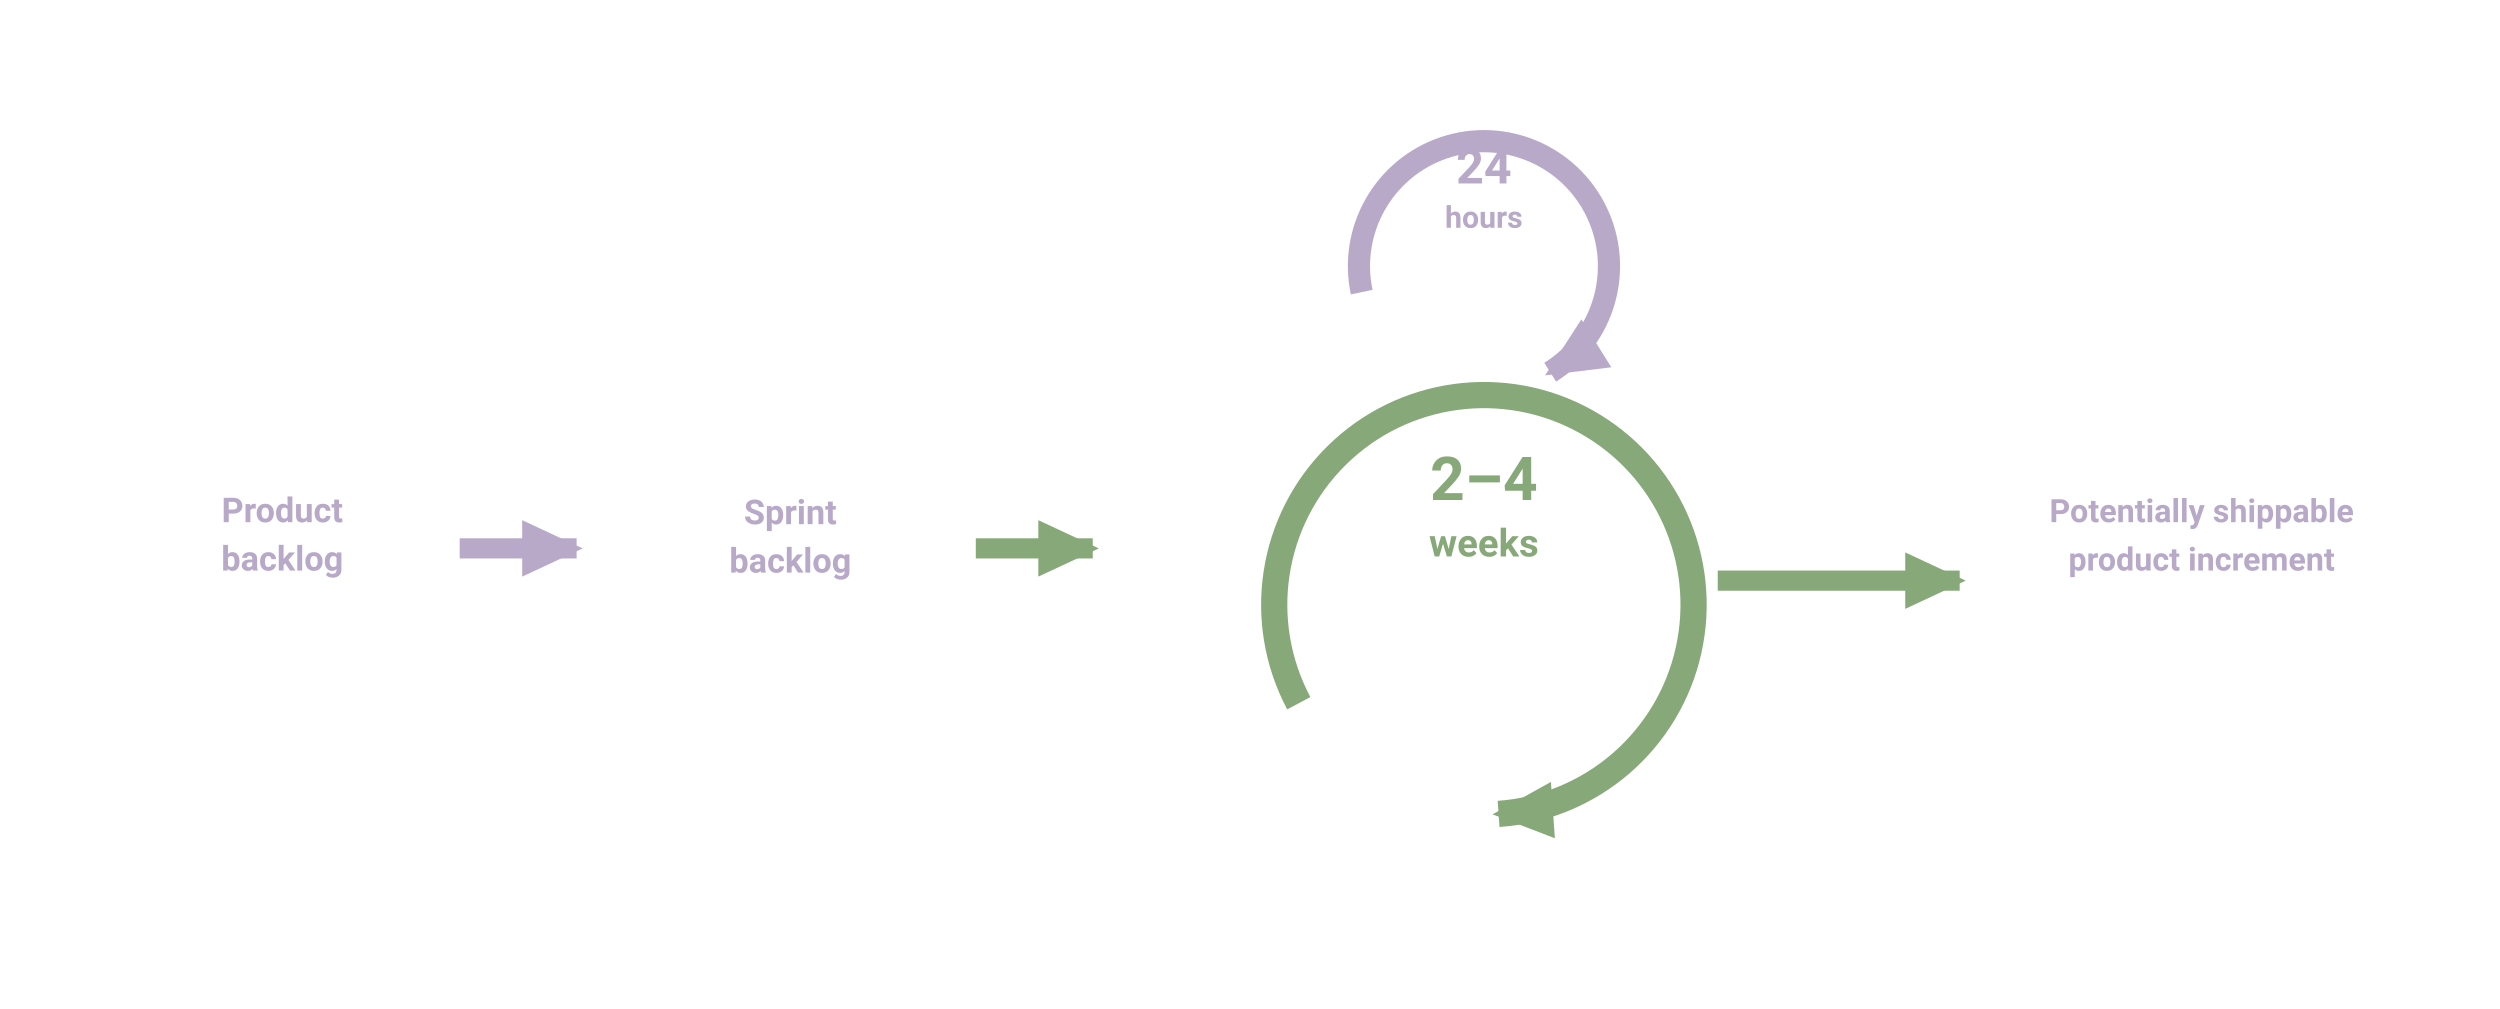
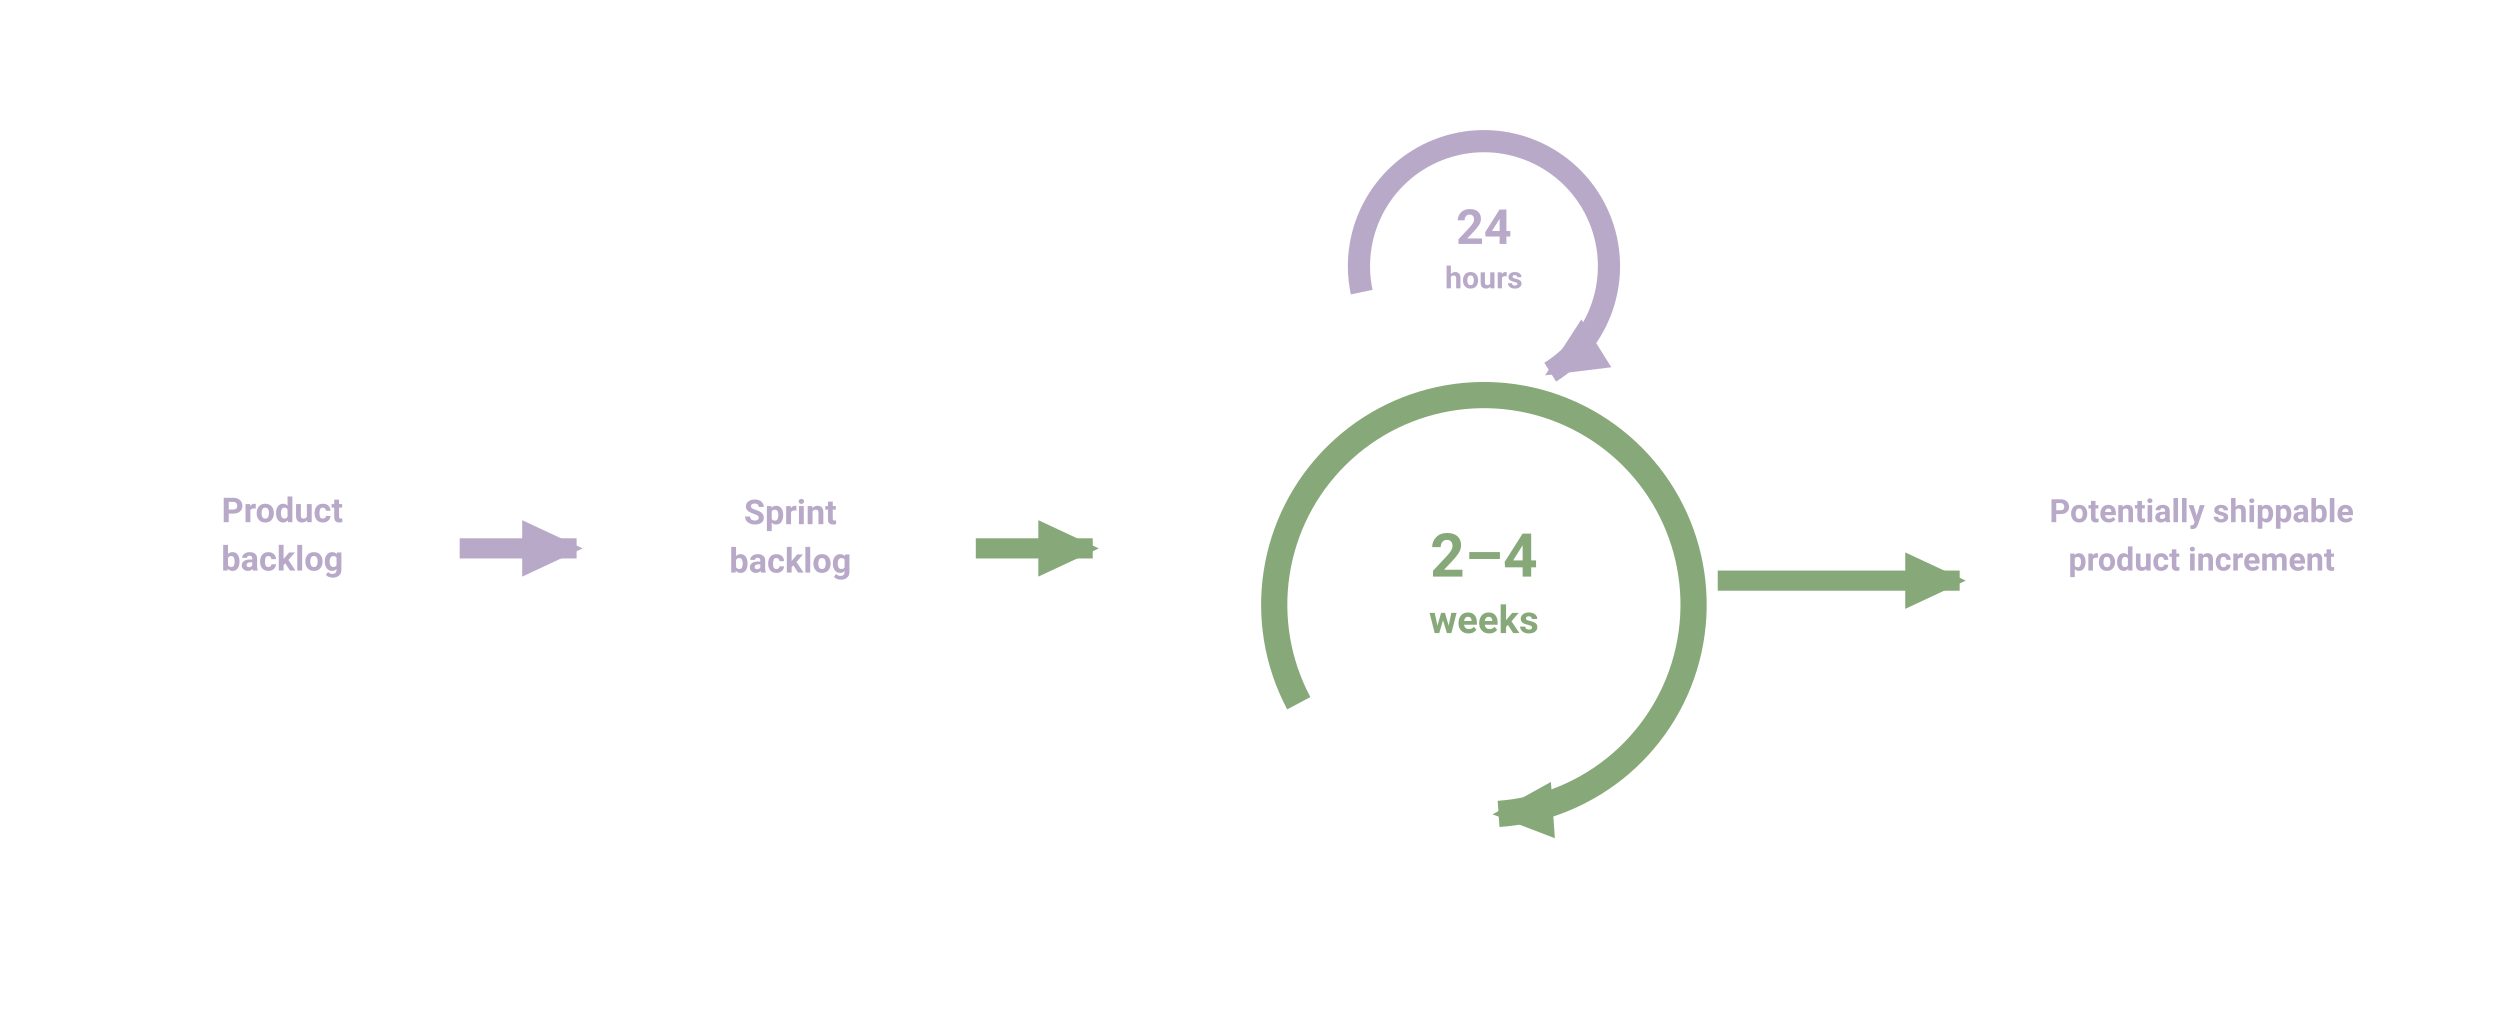
<svg xmlns="http://www.w3.org/2000/svg" width="1240" height="500" viewBox="0 0 1240 500" role="img" aria-labelledby="t d">
  <defs>
    <marker id="as" markerUnits="userSpaceOnUse" markerWidth="30" markerHeight="30" refX="27" refY="15" orient="auto">
      <path d="M0,1 L30,15 L0,29 Z" fill="#87A878" />
    </marker>
    <marker id="al" markerUnits="userSpaceOnUse" markerWidth="30" markerHeight="30" refX="27" refY="15" orient="auto">
      <path d="M0,1 L30,15 L0,29 Z" fill="#B8A9C9" />
    </marker>
  </defs>
  <style>
 text{font-family:'Segoe UI',system-ui,-apple-system,Roboto,Arial,sans-serif}
 .note{font-size:12.5px;fill:#B8A9C9;fill-opacity:.85}
</style>
  <text x="140" y="259" text-anchor="middle" font-size="17" font-weight="700" fill="#B8A9C9">Product</text>
  <text x="140" y="283" text-anchor="middle" font-size="17" font-weight="700" fill="#B8A9C9">backlog</text>
  <line x1="228" y1="272" x2="286" y2="272" stroke="#B8A9C9" stroke-width="10" marker-end="url(#al)" />
  <text x="392" y="260" text-anchor="middle" font-size="17" font-weight="700" fill="#B8A9C9">Sprint</text>
  <text x="392" y="284" text-anchor="middle" font-size="17" font-weight="700" fill="#B8A9C9">backlog</text>
  <line x1="484" y1="272" x2="542" y2="272" stroke="#87A878" stroke-width="10" marker-end="url(#as)" />
  <path d="M644.2 348.8 A104 104 0 1 1 743.3 403.7" fill="none" stroke="#87A878" stroke-width="13" stroke-linecap="butt" marker-end="url(#as)" />
-   <text x="736" y="248" text-anchor="middle" font-size="30" font-weight="700" fill="#87A878">2–4</text>
-   <text x="736" y="276" text-anchor="middle" font-size="19" font-weight="600" fill="#87A878">weeks</text>
+   <text x="736" y="286" text-anchor="middle" font-size="30" font-weight="700" fill="#87A878">2–4</text>
+   <text x="736" y="314" text-anchor="middle" font-size="19" font-weight="600" fill="#87A878">weeks</text>
  <path d="M675.4 144.9 A62 62 0 1 1 768.9 184.6" fill="none" stroke="#B8A9C9" stroke-width="11" stroke-linecap="butt" marker-end="url(#al)" />
-   <text x="736" y="91" text-anchor="middle" font-size="24" font-weight="700" fill="#B8A9C9">24</text>
-   <text x="736" y="113" text-anchor="middle" font-size="15" font-weight="600" fill="#B8A9C9">hours</text>
+   <text x="736" y="121" text-anchor="middle" font-size="24" font-weight="700" fill="#B8A9C9">24</text>
+   <text x="736" y="143" text-anchor="middle" font-size="15" font-weight="600" fill="#B8A9C9">hours</text>
  <line x1="852" y1="288" x2="972" y2="288" stroke="#87A878" stroke-width="10" marker-end="url(#as)" />
  <text x="1092" y="259" text-anchor="middle" font-size="16" font-weight="700" fill="#B8A9C9">Potentially shippable</text>
  <text x="1092" y="283" text-anchor="middle" font-size="16" font-weight="700" fill="#B8A9C9">product increment</text>
</svg>
